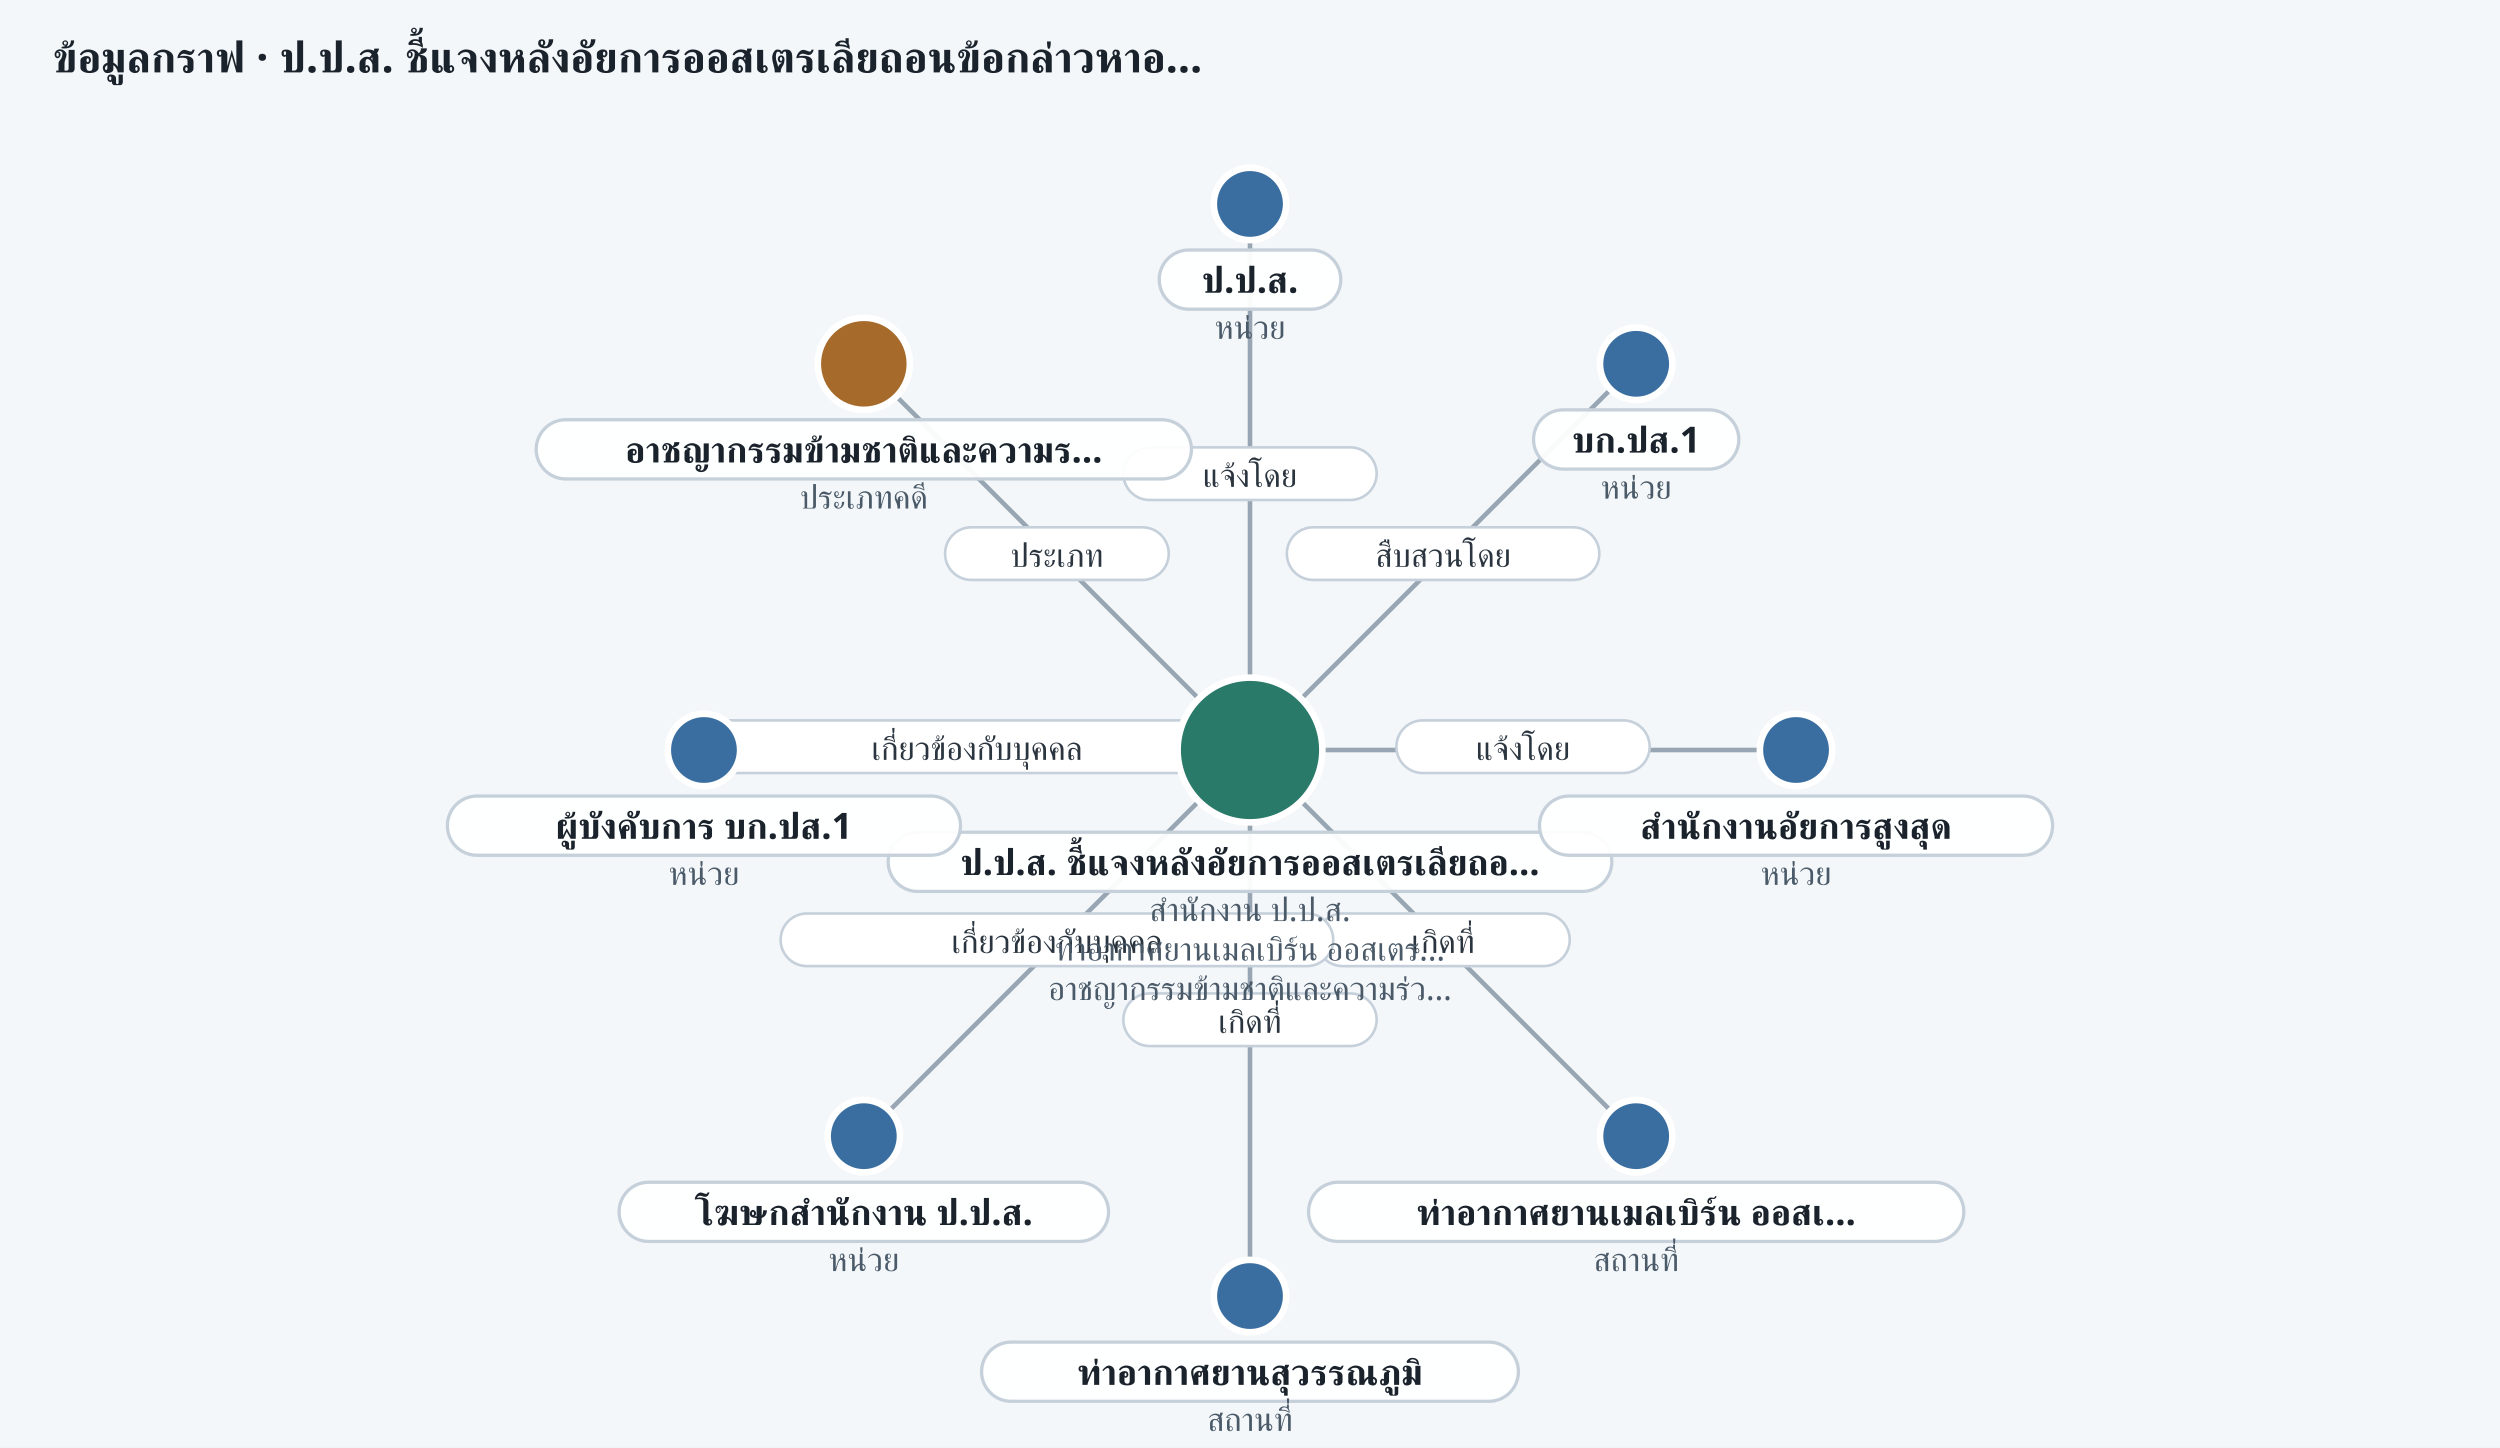
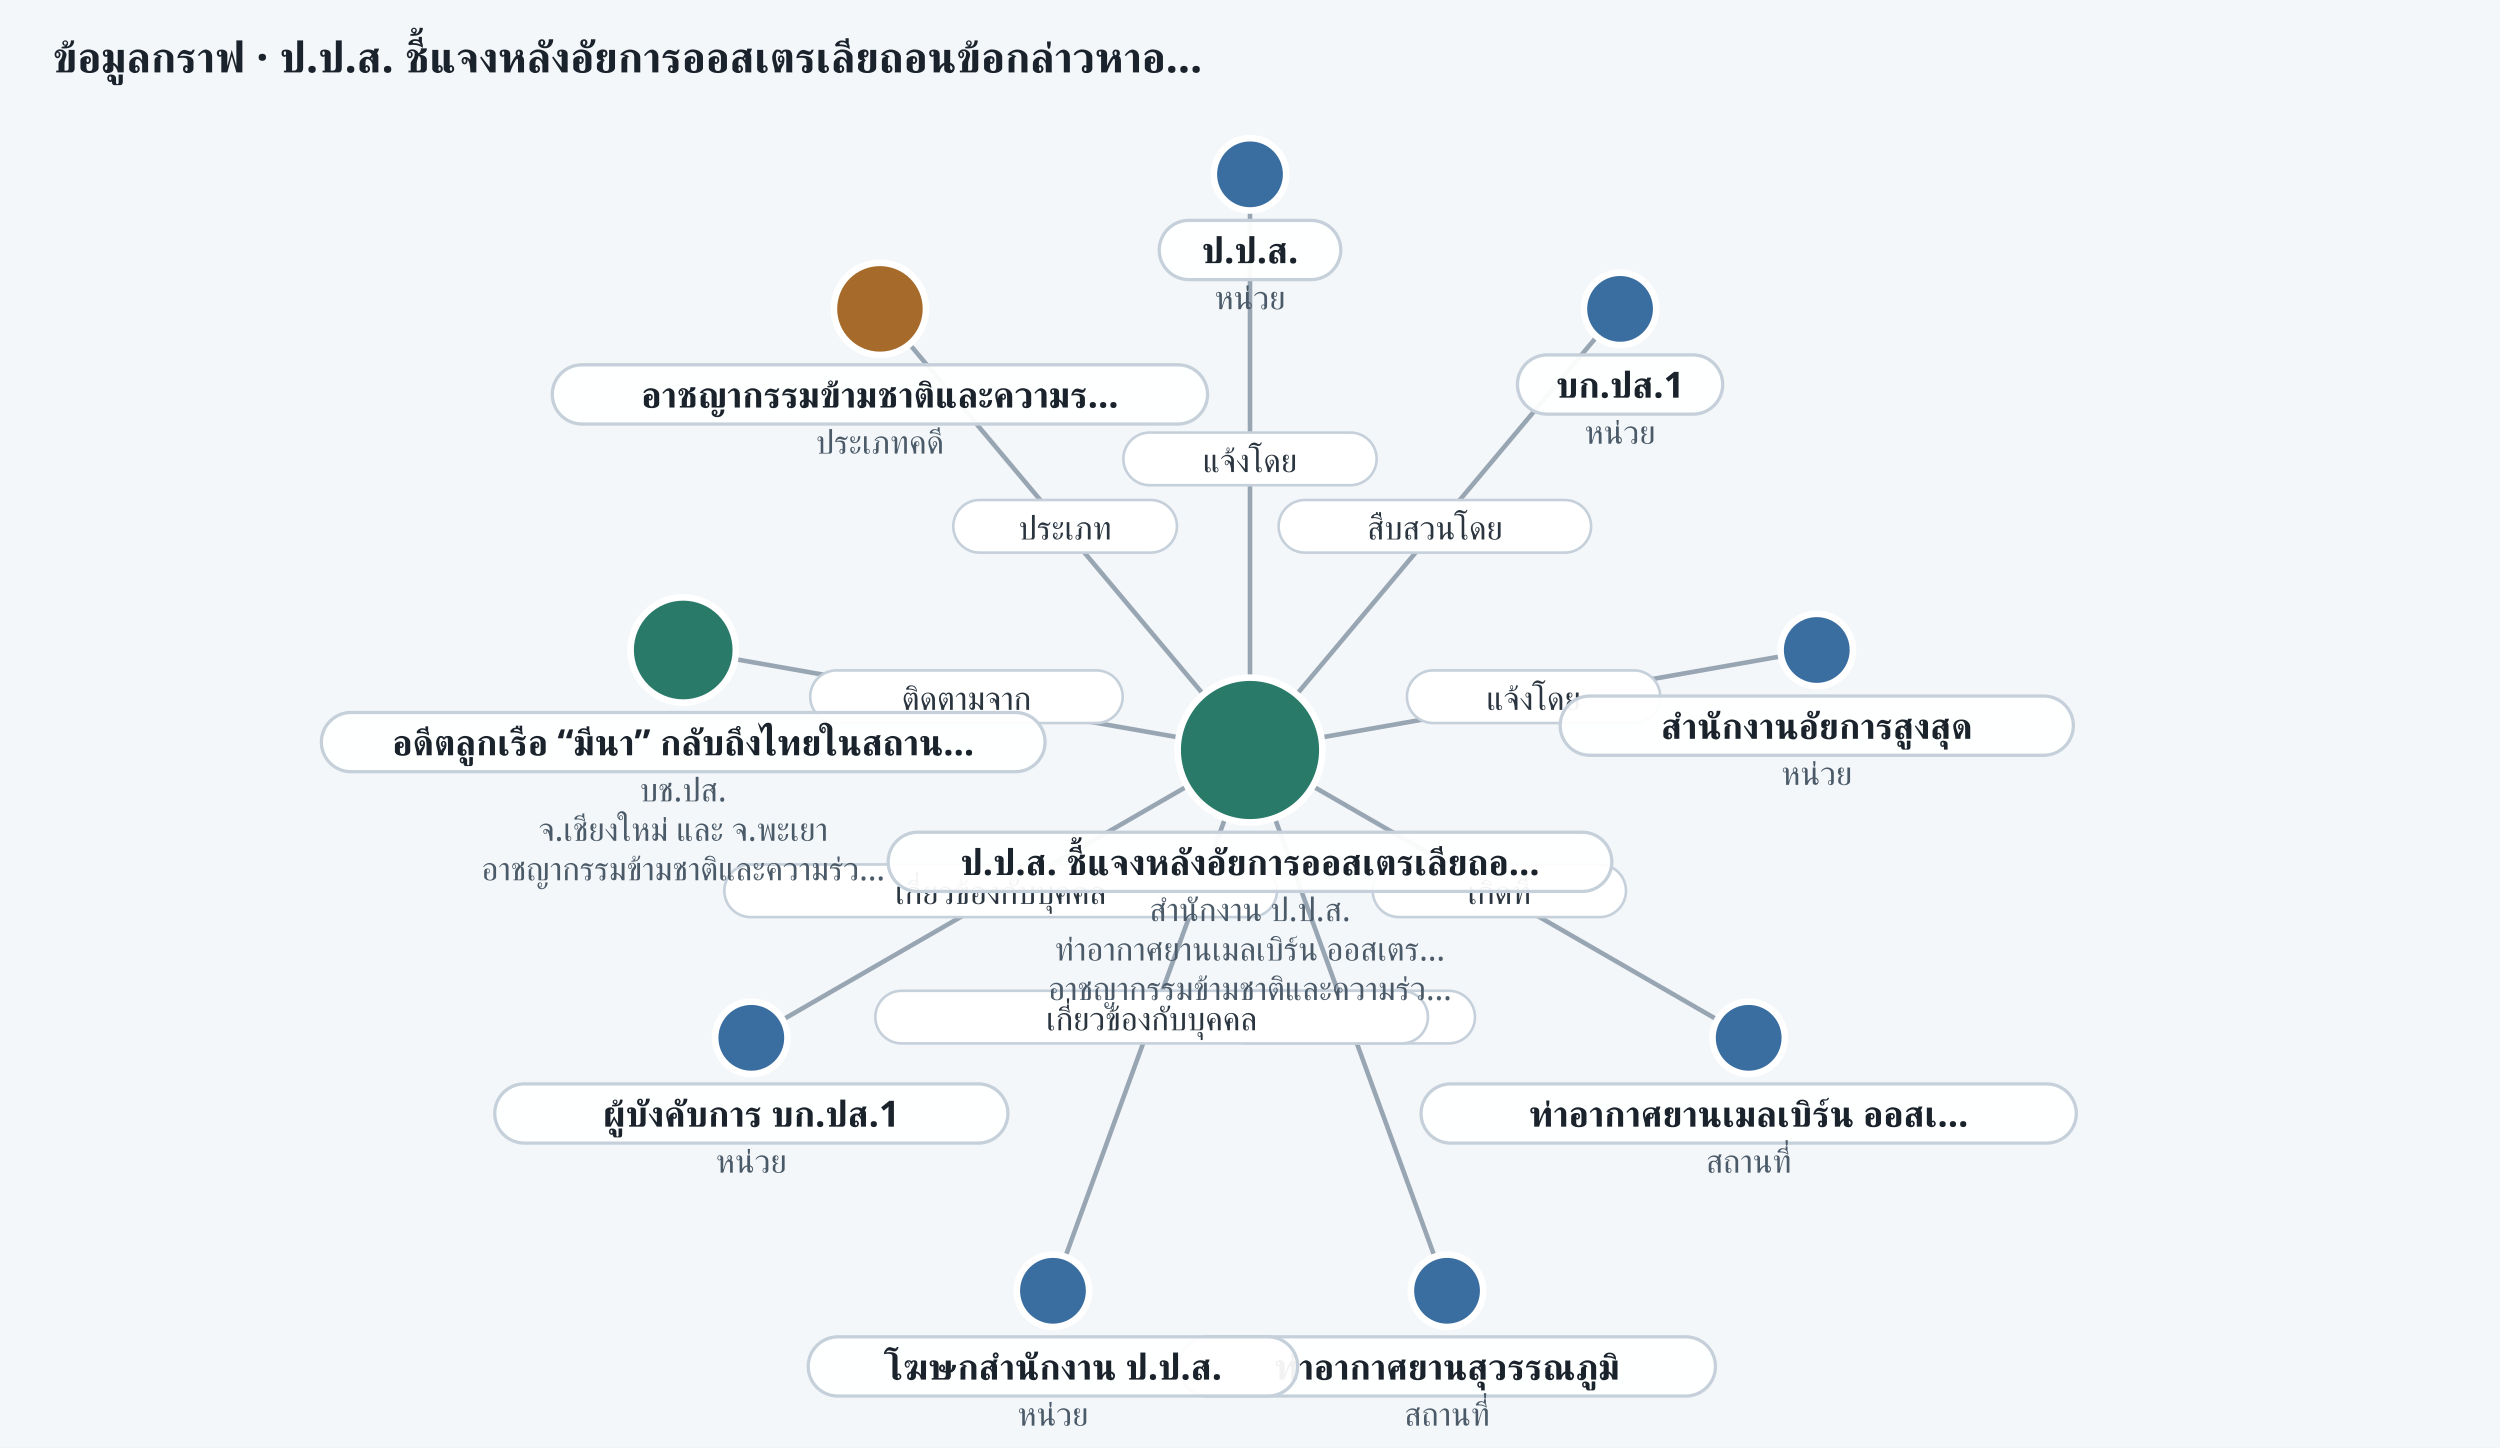
<svg xmlns="http://www.w3.org/2000/svg" width="760" height="440" viewBox="0 0 760 440" role="img" aria-label="ego graph 20261118-transnat-03">
  <rect width="100%" height="100%" fill="#f4f7fa" />
  <text x="16" y="22" font-size="13" font-weight="700" fill="#1a222c" font-family="Sarabun, Anuphan, sans-serif">ข้อมูลกราฟ · ป.ป.ส. ชี้แจงหลังอัยการออสเตรเลียถอนข้อกล่าวหาอ…</text>
-   <line x1="380.0" y1="228.0" x2="380.0" y2="62.0" stroke="#7a8a9a" stroke-width="1.4" opacity="0.75" />
-   <rect x="341.5" y="136.0" width="77.0" height="16" rx="8" fill="#fff" stroke="#c5d0da" stroke-width="0.8" />
-   <text x="380.0" y="148.0" text-anchor="middle" font-size="10" fill="#2a3540" font-family="Sarabun, Anuphan, sans-serif">แจ้งโดย</text>
-   <line x1="380.0" y1="228.0" x2="497.4" y2="110.6" stroke="#7a8a9a" stroke-width="1.4" opacity="0.75" />
-   <rect x="391.2" y="160.3" width="95.0" height="16" rx="8" fill="#fff" stroke="#c5d0da" stroke-width="0.8" />
-   <text x="438.7" y="172.3" text-anchor="middle" font-size="10" fill="#2a3540" font-family="Sarabun, Anuphan, sans-serif">สืบสวนโดย</text>
-   <line x1="380.0" y1="228.0" x2="546.0" y2="228.0" stroke="#7a8a9a" stroke-width="1.4" opacity="0.75" />
-   <rect x="424.5" y="219.0" width="77.0" height="16" rx="8" fill="#fff" stroke="#c5d0da" stroke-width="0.8" />
-   <text x="463.0" y="231.0" text-anchor="middle" font-size="10" fill="#2a3540" font-family="Sarabun, Anuphan, sans-serif">แจ้งโดย</text>
-   <line x1="380.0" y1="228.0" x2="497.4" y2="345.4" stroke="#7a8a9a" stroke-width="1.4" opacity="0.75" />
-   <rect x="400.2" y="277.7" width="77.0" height="16" rx="8" fill="#fff" stroke="#c5d0da" stroke-width="0.8" />
-   <text x="438.7" y="289.7" text-anchor="middle" font-size="10" fill="#2a3540" font-family="Sarabun, Anuphan, sans-serif">เกิดที่</text>
-   <line x1="380.0" y1="228.0" x2="380.0" y2="394.0" stroke="#7a8a9a" stroke-width="1.4" opacity="0.75" />
-   <rect x="341.5" y="302.0" width="77.0" height="16" rx="8" fill="#fff" stroke="#c5d0da" stroke-width="0.8" />
-   <text x="380.0" y="314.0" text-anchor="middle" font-size="10" fill="#2a3540" font-family="Sarabun, Anuphan, sans-serif">เกิดที่</text>
-   <line x1="380.0" y1="228.0" x2="262.6" y2="345.4" stroke="#7a8a9a" stroke-width="1.4" opacity="0.75" />
-   <rect x="237.3" y="277.7" width="168.0" height="16" rx="8" fill="#fff" stroke="#c5d0da" stroke-width="0.8" />
-   <text x="321.3" y="289.7" text-anchor="middle" font-size="10" fill="#2a3540" font-family="Sarabun, Anuphan, sans-serif">เกี่ยวข้องกับบุคคล</text>
-   <line x1="380.0" y1="228.0" x2="214.0" y2="228.0" stroke="#7a8a9a" stroke-width="1.4" opacity="0.75" />
-   <rect x="213.0" y="219.0" width="168.0" height="16" rx="8" fill="#fff" stroke="#c5d0da" stroke-width="0.8" />
-   <text x="297.0" y="231.0" text-anchor="middle" font-size="10" fill="#2a3540" font-family="Sarabun, Anuphan, sans-serif">เกี่ยวข้องกับบุคคล</text>
-   <line x1="380.0" y1="228.0" x2="262.6" y2="110.6" stroke="#7a8a9a" stroke-width="1.4" opacity="0.75" />
-   <rect x="287.3" y="160.3" width="68.0" height="16" rx="8" fill="#fff" stroke="#c5d0da" stroke-width="0.8" />
-   <text x="321.3" y="172.3" text-anchor="middle" font-size="10" fill="#2a3540" font-family="Sarabun, Anuphan, sans-serif">ประเภท</text>
+   <line x1="380.0" y1="228.0" x2="380.0" y2="53.0" stroke="#7a8a9a" stroke-width="1.4" opacity="0.75" />
+   <rect x="341.5" y="131.5" width="77.0" height="16" rx="8" fill="#fff" stroke="#c5d0da" stroke-width="0.8" />
+   <text x="380.0" y="143.5" text-anchor="middle" font-size="10" fill="#2a3540" font-family="Sarabun, Anuphan, sans-serif">แจ้งโดย</text>
+   <line x1="380.0" y1="228.0" x2="492.5" y2="93.9" stroke="#7a8a9a" stroke-width="1.4" opacity="0.75" />
+   <rect x="388.7" y="152.0" width="95.0" height="16" rx="8" fill="#fff" stroke="#c5d0da" stroke-width="0.8" />
+   <text x="436.2" y="164.0" text-anchor="middle" font-size="10" fill="#2a3540" font-family="Sarabun, Anuphan, sans-serif">สืบสวนโดย</text>
+   <line x1="380.0" y1="228.0" x2="552.3" y2="197.6" stroke="#7a8a9a" stroke-width="1.4" opacity="0.75" />
+   <rect x="427.7" y="203.8" width="77.0" height="16" rx="8" fill="#fff" stroke="#c5d0da" stroke-width="0.8" />
+   <text x="466.2" y="215.8" text-anchor="middle" font-size="10" fill="#2a3540" font-family="Sarabun, Anuphan, sans-serif">แจ้งโดย</text>
+   <line x1="380.0" y1="228.0" x2="531.6" y2="315.5" stroke="#7a8a9a" stroke-width="1.4" opacity="0.75" />
+   <rect x="417.3" y="262.8" width="77.0" height="16" rx="8" fill="#fff" stroke="#c5d0da" stroke-width="0.8" />
+   <text x="455.8" y="274.8" text-anchor="middle" font-size="10" fill="#2a3540" font-family="Sarabun, Anuphan, sans-serif">เกิดที่</text>
+   <line x1="380.0" y1="228.0" x2="439.9" y2="392.4" stroke="#7a8a9a" stroke-width="1.4" opacity="0.75" />
+   <rect x="371.4" y="301.2" width="77.0" height="16" rx="8" fill="#fff" stroke="#c5d0da" stroke-width="0.8" />
+   <text x="409.9" y="313.2" text-anchor="middle" font-size="10" fill="#2a3540" font-family="Sarabun, Anuphan, sans-serif">เกิดที่</text>
+   <line x1="380.0" y1="228.0" x2="320.1" y2="392.4" stroke="#7a8a9a" stroke-width="1.4" opacity="0.75" />
+   <rect x="266.1" y="301.2" width="168.0" height="16" rx="8" fill="#fff" stroke="#c5d0da" stroke-width="0.8" />
+   <text x="350.1" y="313.2" text-anchor="middle" font-size="10" fill="#2a3540" font-family="Sarabun, Anuphan, sans-serif">เกี่ยวข้องกับบุคคล</text>
+   <line x1="380.0" y1="228.0" x2="228.4" y2="315.5" stroke="#7a8a9a" stroke-width="1.4" opacity="0.75" />
+   <rect x="220.2" y="262.8" width="168.0" height="16" rx="8" fill="#fff" stroke="#c5d0da" stroke-width="0.8" />
+   <text x="304.2" y="274.8" text-anchor="middle" font-size="10" fill="#2a3540" font-family="Sarabun, Anuphan, sans-serif">เกี่ยวข้องกับบุคคล</text>
+   <line x1="207.7" y1="197.6" x2="380.0" y2="228.0" stroke="#7a8a9a" stroke-width="1.4" opacity="0.75" />
+   <rect x="246.3" y="203.8" width="95.0" height="16" rx="8" fill="#fff" stroke="#c5d0da" stroke-width="0.8" />
+   <text x="293.8" y="215.8" text-anchor="middle" font-size="10" fill="#2a3540" font-family="Sarabun, Anuphan, sans-serif">ติดตามจาก</text>
+   <line x1="380.0" y1="228.0" x2="267.5" y2="93.9" stroke="#7a8a9a" stroke-width="1.4" opacity="0.75" />
+   <rect x="289.8" y="152.0" width="68.0" height="16" rx="8" fill="#fff" stroke="#c5d0da" stroke-width="0.8" />
+   <text x="323.8" y="164.0" text-anchor="middle" font-size="10" fill="#2a3540" font-family="Sarabun, Anuphan, sans-serif">ประเภท</text>
  <circle cx="380.0" cy="228.0" r="22" fill="#2a7a6a" stroke="#fff" stroke-width="2" />
  <rect x="270.0" y="253.0" width="220.0" height="18" rx="9" fill="rgba(255,255,255,0.94)" stroke="#c5d0da" />
  <text x="380.0" y="266.0" text-anchor="middle" font-size="11" font-weight="600" fill="#1a222c" font-family="Sarabun, Anuphan, sans-serif">ป.ป.ส. ชี้แจงหลังอัยการออสเตรเลียถอ…</text>
  <text x="380.0" y="280.0" text-anchor="middle" font-size="10" fill="#4a5a68" font-family="Sarabun, Anuphan, sans-serif">สำนักงาน ป.ป.ส.</text>
  <text x="380.0" y="292.0" text-anchor="middle" font-size="10" fill="#4a5a68" font-family="Sarabun, Anuphan, sans-serif">ท่าอากาศยานเมลเบิร์น ออสเตร…</text>
  <text x="380.0" y="304.0" text-anchor="middle" font-size="10" fill="#4a5a68" font-family="Sarabun, Anuphan, sans-serif">อาชญากรรมข้ามชาติและความร่ว…</text>
-   <circle cx="380.0" cy="62.0" r="11" fill="#3a6ea0" stroke="#fff" stroke-width="2" />
-   <rect x="352.4" y="76.0" width="55.2" height="18" rx="9" fill="rgba(255,255,255,0.94)" stroke="#c5d0da" />
-   <text x="380.0" y="89.0" text-anchor="middle" font-size="11" font-weight="600" fill="#1a222c" font-family="Sarabun, Anuphan, sans-serif">ป.ป.ส.</text>
-   <text x="380.0" y="103.0" text-anchor="middle" font-size="10" fill="#4a5a68" font-family="Sarabun, Anuphan, sans-serif">หน่วย</text>
-   <circle cx="497.4" cy="110.6" r="11" fill="#3a6ea0" stroke="#fff" stroke-width="2" />
-   <rect x="466.2" y="124.6" width="62.4" height="18" rx="9" fill="rgba(255,255,255,0.94)" stroke="#c5d0da" />
-   <text x="497.4" y="137.6" text-anchor="middle" font-size="11" font-weight="600" fill="#1a222c" font-family="Sarabun, Anuphan, sans-serif">บก.ปส.1</text>
-   <text x="497.4" y="151.6" text-anchor="middle" font-size="10" fill="#4a5a68" font-family="Sarabun, Anuphan, sans-serif">หน่วย</text>
-   <circle cx="546.0" cy="228.0" r="11" fill="#3a6ea0" stroke="#fff" stroke-width="2" />
-   <rect x="468.0" y="242.0" width="156.0" height="18" rx="9" fill="rgba(255,255,255,0.94)" stroke="#c5d0da" />
-   <text x="546.0" y="255.0" text-anchor="middle" font-size="11" font-weight="600" fill="#1a222c" font-family="Sarabun, Anuphan, sans-serif">สำนักงานอัยการสูงสุด</text>
-   <text x="546.0" y="269.0" text-anchor="middle" font-size="10" fill="#4a5a68" font-family="Sarabun, Anuphan, sans-serif">หน่วย</text>
-   <circle cx="497.4" cy="345.4" r="11" fill="#3a6ea0" stroke="#fff" stroke-width="2" />
-   <rect x="397.8" y="359.4" width="199.2" height="18" rx="9" fill="rgba(255,255,255,0.94)" stroke="#c5d0da" />
-   <text x="497.4" y="372.4" text-anchor="middle" font-size="11" font-weight="600" fill="#1a222c" font-family="Sarabun, Anuphan, sans-serif">ท่าอากาศยานเมลเบิร์น ออสเ…</text>
-   <text x="497.4" y="386.4" text-anchor="middle" font-size="10" fill="#4a5a68" font-family="Sarabun, Anuphan, sans-serif">สถานที่</text>
-   <circle cx="380.0" cy="394.0" r="11" fill="#3a6ea0" stroke="#fff" stroke-width="2" />
-   <rect x="298.4" y="408.0" width="163.2" height="18" rx="9" fill="rgba(255,255,255,0.94)" stroke="#c5d0da" />
-   <text x="380.0" y="421.0" text-anchor="middle" font-size="11" font-weight="600" fill="#1a222c" font-family="Sarabun, Anuphan, sans-serif">ท่าอากาศยานสุวรรณภูมิ</text>
-   <text x="380.0" y="435.0" text-anchor="middle" font-size="10" fill="#4a5a68" font-family="Sarabun, Anuphan, sans-serif">สถานที่</text>
-   <circle cx="262.6" cy="345.4" r="11" fill="#3a6ea0" stroke="#fff" stroke-width="2" />
-   <rect x="188.2" y="359.4" width="148.8" height="18" rx="9" fill="rgba(255,255,255,0.94)" stroke="#c5d0da" />
-   <text x="262.6" y="372.4" text-anchor="middle" font-size="11" font-weight="600" fill="#1a222c" font-family="Sarabun, Anuphan, sans-serif">โฆษกสำนักงาน ป.ป.ส.</text>
-   <text x="262.6" y="386.4" text-anchor="middle" font-size="10" fill="#4a5a68" font-family="Sarabun, Anuphan, sans-serif">หน่วย</text>
-   <circle cx="214.0" cy="228.0" r="11" fill="#3a6ea0" stroke="#fff" stroke-width="2" />
-   <rect x="136.0" y="242.0" width="156.0" height="18" rx="9" fill="rgba(255,255,255,0.94)" stroke="#c5d0da" />
-   <text x="214.0" y="255.0" text-anchor="middle" font-size="11" font-weight="600" fill="#1a222c" font-family="Sarabun, Anuphan, sans-serif">ผู้บังคับการ บก.ปส.1</text>
-   <text x="214.0" y="269.0" text-anchor="middle" font-size="10" fill="#4a5a68" font-family="Sarabun, Anuphan, sans-serif">หน่วย</text>
-   <circle cx="262.6" cy="110.6" r="14" fill="#a66b2a" stroke="#fff" stroke-width="2" />
-   <rect x="163.0" y="127.6" width="199.2" height="18" rx="9" fill="rgba(255,255,255,0.94)" stroke="#c5d0da" />
-   <text x="262.6" y="140.6" text-anchor="middle" font-size="11" font-weight="600" fill="#1a222c" font-family="Sarabun, Anuphan, sans-serif">อาชญากรรมข้ามชาติและความร…</text>
-   <text x="262.6" y="154.6" text-anchor="middle" font-size="10" fill="#4a5a68" font-family="Sarabun, Anuphan, sans-serif">ประเภทคดี</text>
+   <circle cx="380.0" cy="53.0" r="11" fill="#3a6ea0" stroke="#fff" stroke-width="2" />
+   <rect x="352.4" y="67.0" width="55.2" height="18" rx="9" fill="rgba(255,255,255,0.94)" stroke="#c5d0da" />
+   <text x="380.0" y="80.0" text-anchor="middle" font-size="11" font-weight="600" fill="#1a222c" font-family="Sarabun, Anuphan, sans-serif">ป.ป.ส.</text>
+   <text x="380.0" y="94.0" text-anchor="middle" font-size="10" fill="#4a5a68" font-family="Sarabun, Anuphan, sans-serif">หน่วย</text>
+   <circle cx="492.5" cy="93.9" r="11" fill="#3a6ea0" stroke="#fff" stroke-width="2" />
+   <rect x="461.3" y="107.9" width="62.4" height="18" rx="9" fill="rgba(255,255,255,0.94)" stroke="#c5d0da" />
+   <text x="492.5" y="120.9" text-anchor="middle" font-size="11" font-weight="600" fill="#1a222c" font-family="Sarabun, Anuphan, sans-serif">บก.ปส.1</text>
+   <text x="492.5" y="134.9" text-anchor="middle" font-size="10" fill="#4a5a68" font-family="Sarabun, Anuphan, sans-serif">หน่วย</text>
+   <circle cx="552.3" cy="197.6" r="11" fill="#3a6ea0" stroke="#fff" stroke-width="2" />
+   <rect x="474.3" y="211.6" width="156.0" height="18" rx="9" fill="rgba(255,255,255,0.94)" stroke="#c5d0da" />
+   <text x="552.3" y="224.6" text-anchor="middle" font-size="11" font-weight="600" fill="#1a222c" font-family="Sarabun, Anuphan, sans-serif">สำนักงานอัยการสูงสุด</text>
+   <text x="552.3" y="238.6" text-anchor="middle" font-size="10" fill="#4a5a68" font-family="Sarabun, Anuphan, sans-serif">หน่วย</text>
+   <circle cx="531.6" cy="315.5" r="11" fill="#3a6ea0" stroke="#fff" stroke-width="2" />
+   <rect x="432.0" y="329.5" width="199.2" height="18" rx="9" fill="rgba(255,255,255,0.94)" stroke="#c5d0da" />
+   <text x="531.6" y="342.5" text-anchor="middle" font-size="11" font-weight="600" fill="#1a222c" font-family="Sarabun, Anuphan, sans-serif">ท่าอากาศยานเมลเบิร์น ออสเ…</text>
+   <text x="531.6" y="356.5" text-anchor="middle" font-size="10" fill="#4a5a68" font-family="Sarabun, Anuphan, sans-serif">สถานที่</text>
+   <circle cx="439.9" cy="392.4" r="11" fill="#3a6ea0" stroke="#fff" stroke-width="2" />
+   <rect x="358.3" y="406.4" width="163.2" height="18" rx="9" fill="rgba(255,255,255,0.94)" stroke="#c5d0da" />
+   <text x="439.9" y="419.4" text-anchor="middle" font-size="11" font-weight="600" fill="#1a222c" font-family="Sarabun, Anuphan, sans-serif">ท่าอากาศยานสุวรรณภูมิ</text>
+   <text x="439.9" y="433.4" text-anchor="middle" font-size="10" fill="#4a5a68" font-family="Sarabun, Anuphan, sans-serif">สถานที่</text>
+   <circle cx="320.1" cy="392.4" r="11" fill="#3a6ea0" stroke="#fff" stroke-width="2" />
+   <rect x="245.7" y="406.4" width="148.8" height="18" rx="9" fill="rgba(255,255,255,0.94)" stroke="#c5d0da" />
+   <text x="320.1" y="419.4" text-anchor="middle" font-size="11" font-weight="600" fill="#1a222c" font-family="Sarabun, Anuphan, sans-serif">โฆษกสำนักงาน ป.ป.ส.</text>
+   <text x="320.1" y="433.4" text-anchor="middle" font-size="10" fill="#4a5a68" font-family="Sarabun, Anuphan, sans-serif">หน่วย</text>
+   <circle cx="228.4" cy="315.5" r="11" fill="#3a6ea0" stroke="#fff" stroke-width="2" />
+   <rect x="150.4" y="329.5" width="156.0" height="18" rx="9" fill="rgba(255,255,255,0.94)" stroke="#c5d0da" />
+   <text x="228.4" y="342.5" text-anchor="middle" font-size="11" font-weight="600" fill="#1a222c" font-family="Sarabun, Anuphan, sans-serif">ผู้บังคับการ บก.ปส.1</text>
+   <text x="228.4" y="356.5" text-anchor="middle" font-size="10" fill="#4a5a68" font-family="Sarabun, Anuphan, sans-serif">หน่วย</text>
+   <circle cx="207.7" cy="197.6" r="16" fill="#2a7a6a" stroke="#fff" stroke-width="2" />
+   <rect x="97.7" y="216.6" width="220.0" height="18" rx="9" fill="rgba(255,255,255,0.94)" stroke="#c5d0da" />
+   <text x="207.7" y="229.6" text-anchor="middle" font-size="11" font-weight="600" fill="#1a222c" font-family="Sarabun, Anuphan, sans-serif">อดีตลูกเรือ “มีนา” กลับถึงไทยในสถาน…</text>
+   <text x="207.7" y="243.6" text-anchor="middle" font-size="10" fill="#4a5a68" font-family="Sarabun, Anuphan, sans-serif">บช.ปส.</text>
+   <text x="207.7" y="255.6" text-anchor="middle" font-size="10" fill="#4a5a68" font-family="Sarabun, Anuphan, sans-serif">จ.เชียงใหม่ และ จ.พะเยา</text>
+   <text x="207.7" y="267.6" text-anchor="middle" font-size="10" fill="#4a5a68" font-family="Sarabun, Anuphan, sans-serif">อาชญากรรมข้ามชาติและความร่ว…</text>
+   <circle cx="267.5" cy="93.9" r="14" fill="#a66b2a" stroke="#fff" stroke-width="2" />
+   <rect x="167.9" y="110.9" width="199.2" height="18" rx="9" fill="rgba(255,255,255,0.94)" stroke="#c5d0da" />
+   <text x="267.5" y="123.9" text-anchor="middle" font-size="11" font-weight="600" fill="#1a222c" font-family="Sarabun, Anuphan, sans-serif">อาชญากรรมข้ามชาติและความร…</text>
+   <text x="267.5" y="137.9" text-anchor="middle" font-size="10" fill="#4a5a68" font-family="Sarabun, Anuphan, sans-serif">ประเภทคดี</text>
</svg>
